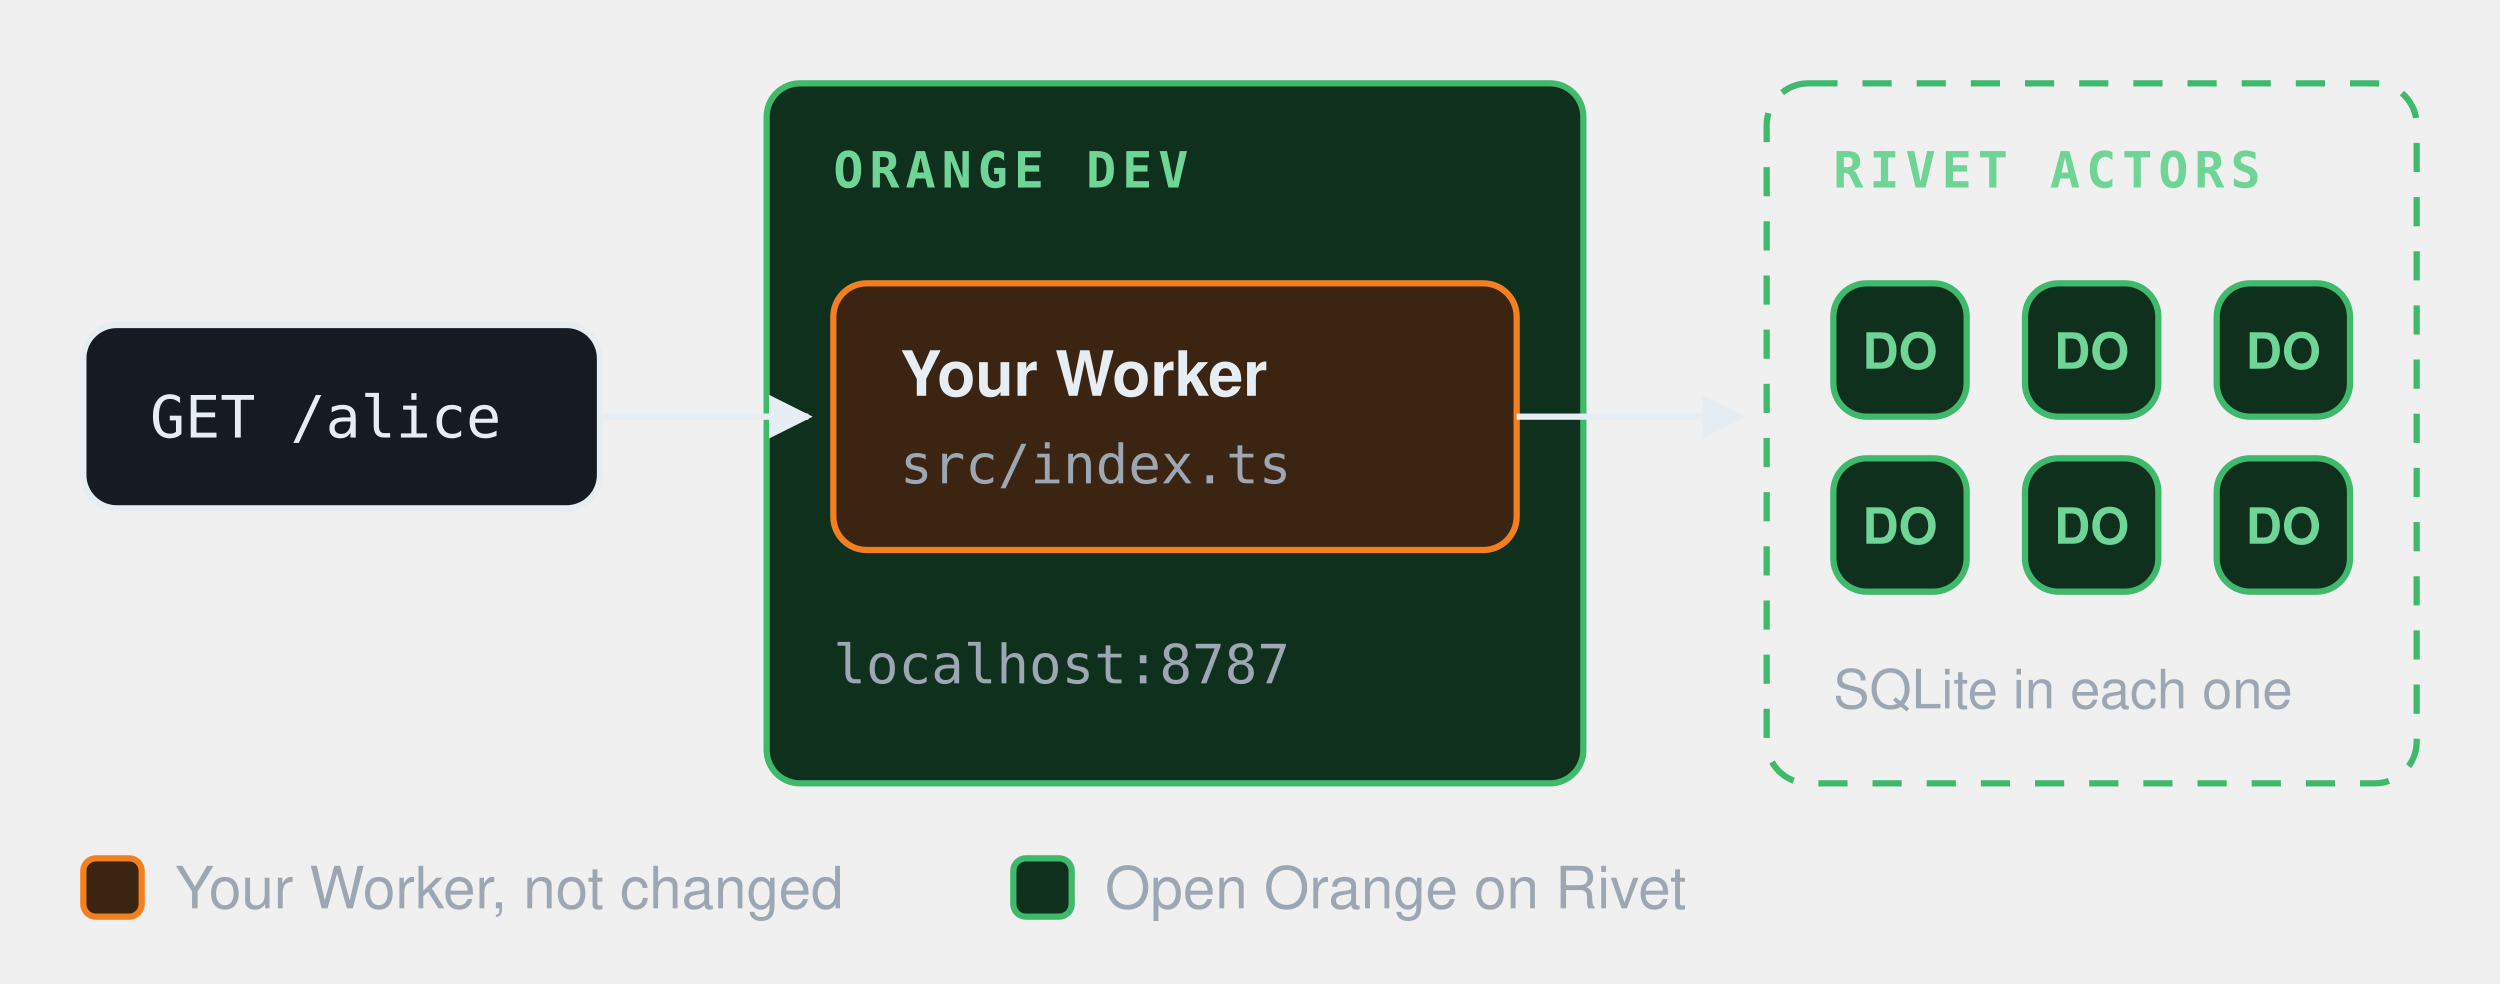
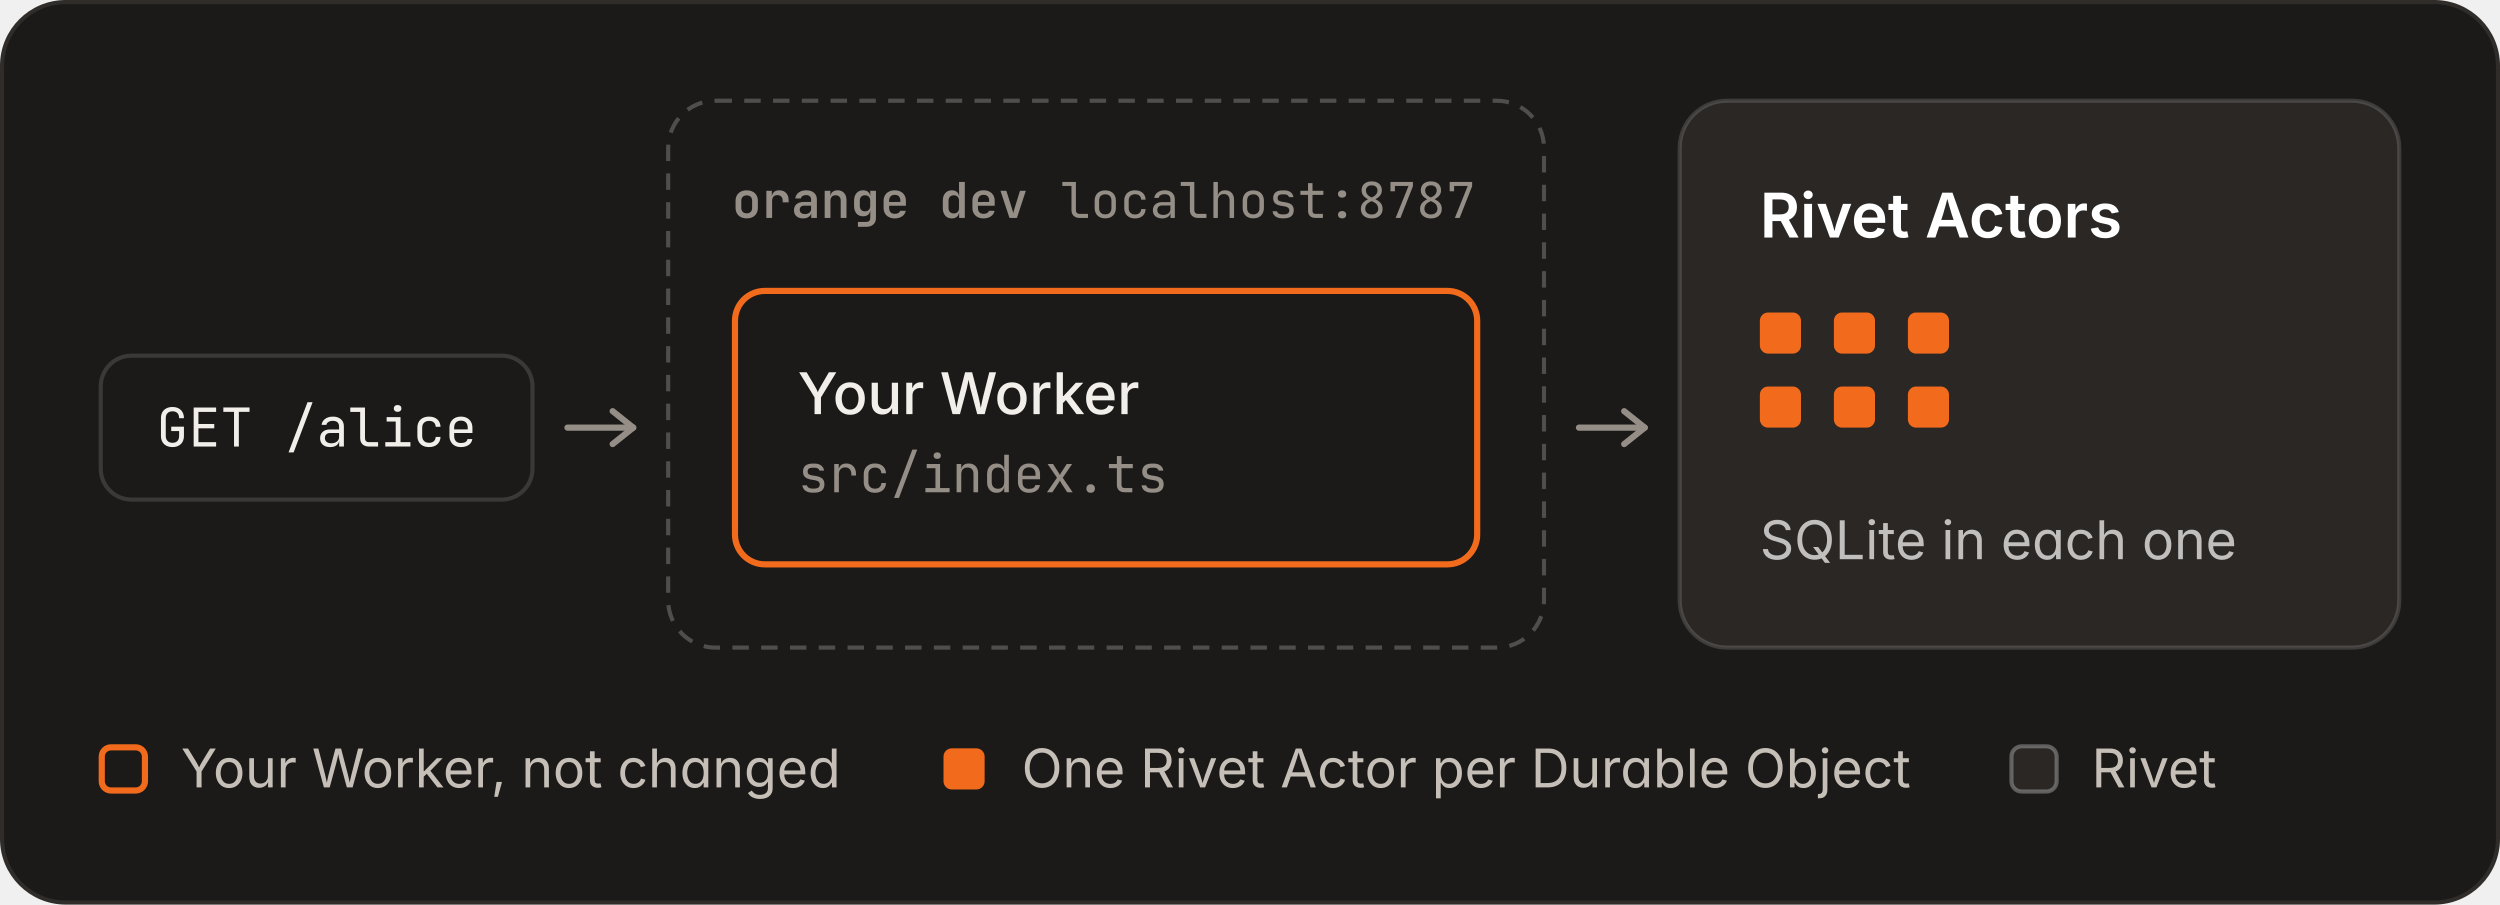
- <svg xmlns="http://www.w3.org/2000/svg" width="600" height="236" viewBox="0 0 600 236" role="img" aria-label="orange dev serves your Worker on localhost, and each Durable Object runs as a Rivet Actor with its own SQLite database">
-   <style>
- .s{font-family:system-ui,-apple-system,"Segoe UI",Helvetica,Arial,sans-serif;fill:#E6EDF3}
- .m{font-family:ui-monospace,SFMono-Regular,Menlo,Consolas,monospace;fill:#E6EDF3}
- .mu{fill:#9DA7B3}
- .o{fill:#FFA45C}
- .g{fill:#6FD597}
- .b{font-weight:600}
- .cap{font-family:ui-monospace,SFMono-Regular,Menlo,Consolas,monospace;font-size:12px;font-weight:600;letter-spacing:.12em}
- </style>
+ <svg xmlns="http://www.w3.org/2000/svg" width="608" height="220" viewBox="0 0 608 220" role="img" aria-label="orange dev serves your Worker on localhost, and each Durable Object runs as a Rivet Actor with its own SQLite database">
  <defs>
-     <marker id="a" viewBox="0 0 10 10" refX="9" refY="5" markerWidth="7" markerHeight="7" orient="auto-start-reverse">
-       <path d="M0 0L10 5L0 10z" fill="#E6EDF3" />
-     </marker>
-     <marker id="af" viewBox="0 0 10 10" refX="9" refY="5" markerWidth="7" markerHeight="7" orient="auto-start-reverse">
-       <path d="M0 0L10 5L0 10z" fill="#6E7681" />
-     </marker>
+     <path id="g0" d="M300 9Q231 9 180 -17Q130 -43 102 -92Q74 -140 74 -206L74 -344Q74 -410 102 -459Q130 -507 180 -533Q231 -559 300 -559Q370 -559 420 -533Q470 -507 498 -459Q526 -410 526 -345L526 -206Q526 -140 498 -92Q470 -43 420 -17Q370 9 300 9ZM300 -93Q352 -93 381 -122Q410 -151 410 -206L410 -344Q410 -400 381 -428Q352 -457 300 -457Q249 -457 220 -428Q190 -400 190 -344L190 -206Q190 -151 220 -122Q249 -93 300 -93Z" />
+     <path id="g1" d="M98 0L98 -550L209 -550L209 -445L238 -445L203 -380Q203 -469 242 -515Q282 -560 359 -560Q448 -560 499 -505Q550 -451 550 -354L550 -316L429 -316L429 -346Q429 -402 401 -432Q372 -462 322 -462Q271 -462 243 -432Q215 -401 215 -346L215 0L98 0Z" />
+     <path id="g2" d="M242 10Q157 10 107 -35Q58 -79 58 -156Q58 -236 111 -280Q165 -324 260 -324L405 -324L405 -373Q405 -415 378 -439Q351 -463 303 -463Q260 -463 232 -444Q203 -426 198 -394L84 -394Q93 -470 153 -515Q214 -560 306 -560Q406 -560 464 -510Q522 -460 522 -374L522 0L408 0L408 -98L389 -98L409 -122Q409 -61 363 -26Q317 10 242 10ZM279 -78Q334 -78 370 -106Q405 -135 405 -179L405 -249L262 -249Q222 -249 198 -226Q174 -204 174 -166Q174 -125 202 -102Q230 -78 279 -78Z" />
+     <path id="g3" d="M80 0L80 -550L195 -550L195 -445L225 -445L195 -418Q195 -485 234 -523Q274 -560 342 -560Q424 -560 473 -507Q522 -454 522 -363L522 0L405 0L405 -351Q405 -403 377 -431Q350 -459 302 -459Q253 -459 225 -430Q197 -400 197 -346L197 0L80 0Z" />
+     <path id="g4" d="M154 180L154 81L320 81Q362 81 383 61Q404 41 404 3L404 -46L406 -148L380 -148L405 -172Q405 -107 366 -70Q326 -33 259 -33Q174 -33 125 -89Q76 -146 76 -242L76 -351Q76 -447 125 -503Q174 -560 259 -560Q326 -560 366 -523Q405 -486 405 -421L380 -445L405 -445L403 -550L519 -550L519 5Q519 86 466 133Q414 180 322 180L154 180ZM298 -134Q347 -134 375 -164Q403 -194 403 -247L403 -346Q403 -399 375 -429Q347 -459 298 -459Q247 -459 220 -430Q192 -400 192 -346L192 -247Q192 -193 220 -163Q247 -134 298 -134Z" />
+     <path id="g5" d="M300 10Q232 10 181 -17Q130 -43 102 -92Q74 -140 74 -204L74 -346Q74 -410 102 -459Q130 -507 181 -533Q232 -560 300 -560Q369 -560 420 -533Q470 -507 498 -459Q526 -410 526 -346L526 -247L186 -247L186 -204Q186 -145 216 -114Q245 -83 301 -83Q346 -83 373 -99Q401 -115 408 -144L523 -144Q510 -74 449 -32Q388 10 300 10ZM414 -315L414 -346Q414 -405 385 -437Q357 -468 300 -468Q245 -468 216 -436Q186 -404 186 -346L186 -323L422 -324L414 -315Z" />
+     <path id="g6" d="M257 10Q174 10 124 -46Q74 -103 74 -199L74 -351Q74 -447 124 -503Q174 -560 257 -560Q325 -560 365 -522Q405 -484 405 -418L380 -445L406 -445L403 -574L403 -730L520 -730L520 0L405 0L405 -105L380 -105L405 -132Q405 -66 365 -28Q325 10 257 10ZM298 -91Q347 -91 375 -121Q403 -151 403 -204L403 -346Q403 -399 375 -429Q347 -459 298 -459Q247 -459 219 -430Q190 -400 190 -346L190 -204Q190 -150 219 -120Q247 -91 298 -91Z" />
+     <path id="g7" d="M225 0L43 -550L162 -550L271 -207Q281 -176 289 -145Q298 -113 302 -95Q307 -113 315 -145Q324 -176 332 -207L439 -550L557 -550L376 0L225 0Z" />
+     <path id="g8" d="M375 0Q327 0 291 -19Q255 -38 235 -73Q215 -108 215 -155L215 -648L30 -648L30 -730L305 -730L305 -155Q305 -121 324 -102Q343 -82 375 -82L550 -82L550 0L375 0Z" />
+     <path id="g9" d="M300 8Q234 8 186 -17Q138 -42 112 -90Q85 -137 85 -202L85 -348Q85 -414 112 -461Q138 -508 186 -533Q234 -558 300 -558Q366 -558 414 -533Q462 -508 488 -461Q515 -414 515 -349L515 -202Q515 -137 488 -90Q462 -42 414 -17Q366 8 300 8ZM300 -72Q359 -72 392 -105Q425 -138 425 -202L425 -348Q425 -412 392 -445Q359 -478 300 -478Q242 -478 208 -445Q175 -412 175 -348L175 -202Q175 -138 208 -105Q242 -72 300 -72Z" />
+     <path id="g10" d="M304 10Q238 10 188 -15Q139 -40 112 -88Q85 -135 85 -200L85 -350Q85 -416 112 -463Q139 -510 188 -535Q238 -560 304 -560Q399 -560 457 -509Q515 -458 518 -370L428 -370Q425 -423 392 -452Q360 -480 304 -480Q245 -480 210 -446Q175 -413 175 -351L175 -200Q175 -138 210 -104Q245 -70 304 -70Q360 -70 392 -99Q425 -128 428 -180L518 -180Q515 -92 457 -41Q399 10 304 10Z" />
+     <path id="g11" d="M252 10Q165 10 115 -34Q65 -79 65 -155Q65 -232 115 -276Q165 -320 250 -320L420 -320L420 -375Q420 -426 390 -454Q359 -481 303 -481Q254 -481 221 -460Q188 -440 183 -405L93 -405Q102 -476 160 -518Q218 -560 305 -560Q400 -560 455 -511Q510 -462 510 -378L510 0L422 0L422 -105L407 -105L422 -120Q422 -60 376 -25Q329 10 252 10ZM274 -61Q338 -61 379 -93Q420 -125 420 -175L420 -253L252 -253Q207 -253 181 -228Q155 -203 155 -160Q155 -114 186 -88Q218 -61 274 -61Z" />
+     <path id="g12" d="M92 0L92 -730L182 -730L182 -550L182 -445L201 -445L182 -424Q182 -489 221 -524Q260 -560 329 -560Q412 -560 461 -509Q510 -458 510 -370L510 0L420 0L420 -360Q420 -419 388 -452Q357 -484 303 -484Q247 -484 214 -449Q182 -414 182 -350L182 0L92 0Z" />
+     <path id="g13" d="M283 8Q227 8 186 -10Q144 -27 120 -59Q95 -91 90 -135L180 -135Q186 -106 212 -89Q239 -72 283 -72L325 -72Q378 -72 404 -94Q430 -115 430 -151Q430 -186 406 -206Q383 -227 337 -234L263 -246Q182 -260 142 -296Q103 -333 103 -403Q103 -477 150 -518Q197 -558 291 -558L329 -558Q408 -558 456 -521Q504 -484 514 -421L424 -421Q418 -447 394 -462Q370 -478 329 -478L291 -478Q240 -478 216 -459Q193 -440 193 -402Q193 -368 213 -352Q233 -336 276 -329L350 -317Q439 -303 480 -265Q520 -227 520 -155Q520 -79 472 -36Q423 8 325 8L283 8Z" />
+     <path id="g14" d="M360 0Q289 0 250 -38Q210 -76 210 -145L210 -468L55 -468L55 -550L210 -550L210 -705L300 -705L300 -550L520 -550L520 -468L300 -468L300 -145Q300 -82 360 -82L510 -82L510 0L360 0Z" />
+     <path id="g15" d="M300 -410Q263 -410 240 -430Q217 -451 217 -485Q217 -519 240 -540Q263 -560 300 -560Q338 -560 360 -540Q383 -519 383 -485Q383 -451 360 -430Q338 -410 300 -410ZM300 10Q263 10 240 -10Q217 -31 217 -65Q217 -99 240 -120Q263 -140 300 -140Q338 -140 360 -120Q383 -99 383 -65Q383 -31 360 -10Q338 10 300 10Z" />
+     <path id="g16" d="M300 10Q233 10 184 -14Q134 -37 107 -81Q80 -125 80 -184Q80 -249 116 -296Q151 -343 228 -380L325 -427Q369 -448 393 -482Q417 -516 417 -557Q417 -605 386 -633Q354 -661 300 -661Q246 -661 214 -632Q183 -604 183 -556Q183 -516 206 -482Q230 -448 271 -428L368 -382Q448 -345 484 -298Q520 -250 520 -184Q520 -95 460 -42Q401 10 300 10ZM300 -70Q361 -70 396 -102Q432 -133 432 -186Q432 -229 409 -264Q386 -299 343 -320L247 -367Q167 -406 131 -451Q95 -496 95 -559Q95 -615 120 -656Q145 -697 191 -719Q237 -741 300 -741Q363 -741 409 -719Q455 -697 480 -656Q505 -615 505 -559Q505 -496 469 -452Q433 -407 350 -366L254 -319Q213 -299 190 -264Q168 -230 168 -188Q168 -134 204 -102Q239 -70 300 -70Z" />
+     <path id="g17" d="M185 0L446 -648L170 -648L170 -540L80 -540L80 -730L535 -730L535 -642L282 0L185 0Z" />
+     <path id="g18" d="M293 0L293 -290L25 -728L155 -728L292 -495Q314 -458 332 -423Q349 -387 368 -335L332 -335Q350 -388 368 -424Q385 -459 407 -495L542 -728L671 -728L404 -290L404 0L293 0Z" />
+     <path id="g19" d="M302 11Q225 11 168 -24Q110 -59 79 -122Q47 -186 47 -270Q47 -355 79 -419Q110 -482 168 -518Q225 -553 302 -553Q379 -553 436 -518Q494 -482 525 -419Q557 -355 557 -270Q557 -186 525 -122Q494 -59 436 -24Q379 11 302 11ZM302 -79Q352 -79 384 -106Q417 -132 432 -175Q448 -218 448 -270Q448 -322 432 -366Q417 -409 384 -436Q352 -462 302 -462Q252 -462 220 -436Q188 -409 172 -366Q156 -323 156 -270Q156 -218 172 -175Q188 -132 220 -106Q252 -79 302 -79Z" />
+     <path id="g20" d="M258 7Q203 7 161 -17Q119 -40 95 -86Q72 -132 72 -199L72 -546L180 -546L180 -212Q180 -153 211 -120Q241 -87 295 -87Q331 -87 360 -103Q389 -118 405 -149Q422 -180 422 -222L422 -546L530 -546L530 0L427 0L426 -134L437 -134Q413 -60 367 -26Q321 7 258 7Z" />
+     <path id="g21" d="M72 0L72 -546L176 -546L176 -458L182 -458Q197 -503 235 -528Q272 -554 320 -554Q331 -554 344 -553Q357 -552 366 -551L366 -448Q360 -450 343 -452Q327 -454 309 -454Q272 -454 243 -438Q213 -423 196 -395Q180 -367 180 -331L180 0L72 0Z" />
+     <path id="g22" d="M222 0L25 -728L142 -728L247 -311Q257 -272 265 -230Q274 -189 282 -146Q290 -104 297 -62L280 -62Q288 -104 296 -146Q304 -189 313 -230Q322 -272 332 -311L440 -728L562 -728L670 -311Q680 -272 689 -230Q697 -189 706 -146Q714 -104 722 -62L705 -62Q712 -104 720 -146Q728 -189 737 -230Q746 -272 755 -311L860 -728L978 -728L780 0L651 0L536 -431Q522 -482 511 -541Q500 -601 488 -672L514 -672Q501 -604 491 -546Q481 -488 466 -431L351 0L222 0Z" />
+     <path id="g23" d="M172 -184L172 -315L190 -315L405 -546L534 -546L287 -282L269 -282L172 -184ZM72 0L72 -728L180 -728L180 0L72 0ZM416 0L222 -258L296 -334L549 0L416 0Z" />
+     <path id="g24" d="M308 11Q227 11 168 -23Q110 -58 79 -121Q47 -184 47 -269Q47 -353 78 -417Q109 -481 166 -517Q222 -553 298 -553Q345 -553 389 -537Q432 -522 467 -489Q502 -457 522 -404Q542 -352 542 -278L542 -240L107 -240L107 -321L487 -321L437 -294Q437 -344 421 -382Q405 -421 375 -442Q344 -464 299 -464Q253 -464 221 -442Q189 -420 172 -384Q155 -348 155 -306L155 -251Q155 -195 174 -156Q193 -117 228 -97Q263 -77 309 -77Q339 -77 363 -86Q388 -95 406 -112Q423 -129 433 -155L533 -131Q521 -89 490 -57Q458 -24 412 -7Q366 11 308 11Z" />
+     <path id="g25" d="M111 0L111 -550L199 -550L199 -445L220 -445L191 -380Q191 -469 230 -514Q268 -560 344 -560Q431 -560 482 -506Q534 -451 534 -358L534 -325L444 -325L444 -350Q444 -415 412 -450Q381 -484 323 -484Q266 -484 234 -449Q201 -414 201 -350L201 0L111 0Z" />
+     <path id="g26" d="M75 110L430 -830L525 -830L170 110L75 110Z" />
+     <path id="g27" d="M85 0L85 -82L280 -82L280 -468L110 -468L110 -550L370 -550L370 -82L555 -82L555 0L85 0ZM315 -649Q282 -649 263 -666Q244 -683 244 -712Q244 -742 263 -760Q282 -777 315 -777Q348 -777 367 -760Q386 -742 386 -712Q386 -683 367 -666Q348 -649 315 -649Z" />
+     <path id="g28" d="M92 0L92 -550L182 -550L182 -445L201 -445L182 -424Q182 -489 221 -524Q260 -560 329 -560Q412 -560 461 -509Q510 -458 510 -370L510 0L420 0L420 -360Q420 -419 388 -450Q357 -482 303 -482Q247 -482 214 -448Q182 -414 182 -350L182 0L92 0Z" />
+     <path id="g29" d="M268 10Q186 10 136 -45Q85 -100 85 -194L85 -355Q85 -450 135 -505Q185 -560 268 -560Q336 -560 377 -523Q418 -486 418 -424L400 -445L420 -445L418 -570L418 -730L508 -730L508 0L418 0L418 -105L400 -105L418 -126Q418 -63 377 -26Q336 10 268 10ZM298 -68Q354 -68 386 -103Q418 -138 418 -200L418 -350Q418 -412 386 -447Q354 -482 298 -482Q241 -482 208 -448Q175 -414 175 -350L175 -200Q175 -136 208 -102Q241 -68 298 -68Z" />
+     <path id="g30" d="M300 10Q235 10 186 -16Q138 -42 112 -90Q85 -137 85 -200L85 -350Q85 -414 112 -461Q138 -508 186 -534Q235 -560 300 -560Q365 -560 414 -534Q462 -508 488 -461Q515 -414 515 -350L515 -253L173 -253L173 -200Q173 -135 206 -100Q239 -66 300 -66Q352 -66 384 -84Q416 -103 423 -140L513 -140Q504 -71 446 -30Q387 10 300 10ZM427 -313L427 -350Q427 -415 394 -450Q362 -485 300 -485Q239 -485 206 -450Q173 -415 173 -350L173 -321L434 -321L427 -313Z" />
+     <path id="g31" d="M50 0L245 -283L62 -550L168 -550L277 -380Q284 -369 290 -356Q297 -343 301 -335Q304 -343 310 -356Q317 -369 324 -380L434 -550L539 -550L356 -282L550 0L444 0L326 -180Q319 -191 312 -206Q306 -220 301 -229Q297 -220 290 -206Q282 -191 274 -180L155 0L50 0Z" />
+     <path id="g32" d="M300 10Q262 10 240 -12Q217 -34 217 -71Q217 -110 240 -133Q262 -156 300 -156Q338 -156 360 -133Q383 -110 383 -71Q383 -34 360 -12Q338 10 300 10Z" />
+     <path id="g33" d="M304 10Q238 10 190 -15Q141 -40 114 -88Q88 -135 88 -200L88 -530Q88 -596 114 -643Q141 -690 190 -715Q238 -740 304 -740Q370 -740 418 -714Q466 -689 492 -642Q518 -595 518 -530L428 -530Q428 -592 396 -626Q363 -659 304 -659Q245 -659 212 -626Q178 -593 178 -531L178 -200Q178 -138 212 -104Q245 -70 304 -70Q363 -70 396 -104Q428 -138 428 -200L428 -290L280 -290L280 -372L518 -372L518 -200Q518 -136 492 -88Q466 -41 418 -16Q370 10 304 10Z" />
+     <path id="g34" d="M100 0L100 -730L520 -730L520 -648L189 -648L189 -422L485 -422L485 -341L189 -341L189 -82L520 -82L520 0L100 0Z" />
+     <path id="g35" d="M255 0L255 -649L55 -649L55 -731L545 -731L545 -649L345 -649L345 0L255 0Z" />
+     <path id="g36" d="M73 0L73 -728L345 -728Q429 -728 486 -698Q543 -669 572 -617Q601 -564 601 -495Q601 -425 572 -374Q542 -323 485 -295Q427 -267 343 -267L149 -267L149 -375L326 -375Q376 -375 407 -389Q438 -403 453 -430Q468 -456 468 -495Q468 -534 453 -561Q438 -589 407 -604Q375 -618 325 -618L204 -618L204 0L73 0ZM482 0L306 -330L448 -330L628 0L482 0Z" />
+     <path id="g37" d="M67 0L67 -546L194 -546L194 0L67 0ZM131 -623Q101 -623 79 -644Q57 -664 57 -693Q57 -722 79 -742Q101 -762 131 -762Q162 -762 183 -742Q205 -722 205 -693Q205 -664 183 -644Q162 -623 131 -623Z" />
+     <path id="g38" d="M222 0L19 -546L155 -546L255 -249Q272 -197 285 -144Q297 -91 311 -37L279 -37Q292 -91 305 -144Q317 -197 334 -249L433 -546L568 -546L364 0L222 0Z" />
+     <path id="g39" d="M308 11Q226 11 167 -24Q107 -58 75 -121Q43 -184 43 -270Q43 -354 75 -417Q107 -481 164 -517Q222 -553 300 -553Q350 -553 395 -537Q440 -520 475 -487Q510 -453 530 -401Q550 -349 550 -277L550 -238L103 -238L103 -324L487 -324L427 -298Q427 -344 413 -379Q399 -414 371 -434Q343 -453 301 -453Q259 -453 230 -433Q200 -414 185 -381Q170 -348 170 -307L170 -248Q170 -196 187 -160Q205 -125 236 -107Q268 -89 310 -89Q338 -89 361 -97Q383 -104 400 -120Q416 -136 425 -159L542 -135Q529 -91 497 -58Q465 -26 417 -7Q369 11 308 11Z" />
+     <path id="g40" d="M320 -546L320 -446L10 -446L10 -546L320 -546ZM87 -676L214 -676L214 -154Q214 -124 227 -110Q240 -96 269 -96Q277 -96 292 -98Q306 -101 315 -102L335 -5Q314 2 292 5Q270 7 250 7Q171 7 129 -32Q87 -71 87 -143L87 -676Z" />
+     <path id="g41" d="M24 0L278 -728L444 -728L703 0L560 0L431 -378Q412 -437 392 -510Q371 -584 346 -679L374 -679Q349 -584 329 -509Q309 -435 292 -378L167 0L24 0ZM172 -180L172 -285L555 -285L555 -180L172 -180Z" />
+     <path id="g42" d="M304 11Q225 11 166 -24Q107 -59 75 -123Q43 -186 43 -270Q43 -355 75 -419Q107 -482 166 -517Q225 -553 304 -553Q350 -553 389 -541Q428 -529 459 -507Q489 -485 510 -453Q531 -421 540 -381L421 -356Q416 -378 406 -395Q395 -412 381 -424Q366 -437 347 -443Q328 -450 305 -450Q261 -450 231 -426Q202 -403 187 -362Q173 -322 173 -271Q173 -220 187 -180Q202 -139 231 -116Q261 -92 305 -92Q328 -92 348 -99Q367 -106 382 -118Q397 -131 407 -149Q418 -167 422 -189L541 -164Q532 -123 511 -91Q491 -59 460 -36Q429 -13 390 -1Q350 11 304 11Z" />
+     <path id="g43" d="M304 11Q225 11 166 -24Q107 -59 75 -123Q43 -186 43 -270Q43 -355 75 -419Q107 -482 166 -517Q225 -553 304 -553Q384 -553 443 -517Q501 -482 533 -419Q565 -355 565 -270Q565 -186 533 -123Q501 -59 443 -24Q384 11 304 11ZM304 -92Q349 -92 378 -116Q408 -140 422 -180Q436 -221 436 -271Q436 -321 422 -361Q408 -402 378 -426Q349 -450 304 -450Q260 -450 231 -426Q202 -402 187 -361Q173 -321 173 -271Q173 -221 187 -180Q202 -140 231 -116Q260 -92 304 -92Z" />
+     <path id="g44" d="M67 0L67 -546L190 -546L190 -455L196 -455Q211 -502 248 -528Q284 -553 331 -553Q342 -553 355 -552Q368 -551 377 -550L377 -433Q370 -435 352 -438Q334 -440 318 -440Q282 -440 254 -424Q226 -409 210 -383Q194 -356 194 -321L194 0L67 0Z" />
+     <path id="g45" d="M274 11Q211 11 163 -7Q114 -25 83 -60Q52 -94 43 -144L162 -166Q173 -126 201 -106Q230 -86 276 -86Q323 -86 351 -105Q378 -124 378 -151Q378 -175 360 -190Q342 -206 305 -214L212 -234Q134 -251 96 -289Q58 -327 58 -387Q58 -437 86 -475Q114 -512 163 -532Q213 -553 278 -553Q340 -553 385 -535Q429 -518 457 -486Q485 -455 496 -412L382 -390Q373 -418 348 -438Q324 -458 280 -458Q239 -458 212 -440Q185 -423 185 -395Q185 -371 203 -355Q221 -340 263 -330L356 -311Q433 -294 471 -258Q508 -221 508 -163Q508 -112 479 -72Q449 -33 396 -11Q343 11 274 11Z" />
+     <path id="g46" d="M321 13Q242 13 184 -13Q126 -38 94 -84Q61 -129 57 -190L152 -190Q156 -149 180 -123Q204 -96 241 -83Q278 -70 321 -70Q370 -70 409 -86Q449 -103 472 -132Q495 -161 495 -200Q495 -235 475 -257Q455 -279 422 -293Q390 -307 351 -318L263 -343Q175 -368 126 -414Q77 -460 77 -533Q77 -594 110 -640Q144 -687 200 -712Q257 -737 327 -737Q399 -737 454 -712Q509 -687 541 -643Q573 -599 575 -544L484 -544Q478 -597 434 -626Q389 -655 324 -655Q277 -655 242 -640Q207 -625 187 -598Q167 -571 167 -537Q167 -499 191 -476Q215 -453 247 -440Q280 -427 306 -419L379 -399Q408 -392 444 -378Q479 -364 511 -342Q543 -319 564 -284Q585 -249 585 -198Q585 -139 554 -91Q523 -43 464 -15Q405 13 321 13Z" />
+     <path id="g47" d="M353 -228L449 -228L530 -121L551 -93L672 68L575 68L496 -38L476 -65L353 -228ZM383 10Q290 10 217 -35Q144 -81 102 -164Q60 -248 60 -363Q60 -479 102 -563Q144 -646 217 -692Q290 -737 383 -737Q476 -737 549 -692Q622 -646 663 -563Q705 -479 705 -363Q705 -248 663 -164Q622 -81 549 -35Q476 10 383 10ZM383 -76Q448 -76 500 -109Q553 -142 584 -206Q615 -271 615 -363Q615 -457 584 -521Q553 -585 500 -618Q448 -651 383 -651Q317 -651 265 -618Q212 -585 181 -521Q150 -457 150 -363Q150 -271 181 -207Q212 -143 265 -109Q317 -76 383 -76Z" />
+     <path id="g48" d="M88 0L88 -728L181 -728L181 -82L518 -82L518 0L88 0Z" />
+     <path id="g49" d="M77 0L77 -546L165 -546L165 0L77 0ZM122 -635Q97 -635 79 -652Q61 -669 61 -693Q61 -718 79 -735Q97 -751 122 -751Q147 -751 165 -735Q183 -718 183 -693Q183 -669 165 -652Q147 -635 122 -635Z" />
+     <path id="g50" d="M292 -546L292 -471L10 -471L10 -546L292 -546ZM92 -676L180 -676L180 -142Q180 -105 195 -88Q209 -71 244 -71Q252 -71 265 -73Q278 -75 289 -77L307 -3Q293 2 276 4Q259 7 242 7Q171 7 131 -31Q92 -68 92 -135L92 -676Z" />
+     <path id="g51" d="M307 12Q228 12 170 -23Q113 -59 82 -122Q51 -185 51 -269Q51 -353 81 -417Q111 -480 167 -517Q222 -553 296 -553Q340 -553 382 -538Q424 -524 459 -492Q493 -460 514 -408Q534 -355 534 -280L534 -243L110 -243L110 -317L487 -317L446 -290Q446 -344 429 -385Q412 -427 379 -451Q346 -475 296 -475Q247 -475 212 -450Q177 -426 158 -387Q140 -349 140 -304L140 -255Q140 -194 161 -152Q182 -110 219 -88Q257 -66 307 -66Q339 -66 366 -76Q392 -85 411 -104Q430 -123 440 -150L525 -127Q513 -86 482 -55Q452 -23 407 -6Q363 12 307 12Z" />
+     <path id="g52" d="M165 -327L165 0L77 0L77 -546L162 -546L162 -414L150 -414Q175 -489 221 -521Q267 -553 329 -553Q384 -553 426 -530Q467 -507 490 -462Q514 -416 514 -347L514 0L426 0L426 -339Q426 -402 393 -438Q360 -474 303 -474Q264 -474 232 -457Q201 -439 183 -407Q165 -374 165 -327Z" />
+     <path id="g53" d="M281 12Q214 12 162 -23Q110 -58 80 -121Q51 -185 51 -271Q51 -358 81 -421Q110 -484 163 -519Q215 -553 283 -553Q336 -553 367 -535Q398 -518 415 -496Q432 -473 440 -458L448 -458L448 -546L535 -546L535 0L448 0L448 -84L440 -84Q432 -69 414 -46Q397 -23 365 -6Q333 12 281 12ZM296 -67Q346 -67 380 -93Q414 -119 432 -166Q449 -212 449 -272Q449 -333 432 -378Q415 -423 380 -449Q346 -474 296 -474Q244 -474 209 -448Q175 -421 157 -375Q140 -330 140 -272Q140 -215 158 -169Q175 -122 210 -94Q245 -67 296 -67Z" />
+     <path id="g54" d="M299 12Q225 12 169 -23Q113 -59 82 -122Q51 -186 51 -270Q51 -355 82 -419Q113 -482 169 -518Q225 -553 299 -553Q339 -553 374 -542Q409 -532 438 -513Q467 -494 488 -466Q509 -438 521 -402L436 -378Q430 -399 418 -417Q406 -434 388 -447Q371 -460 349 -467Q326 -474 299 -474Q245 -474 209 -446Q174 -417 157 -371Q140 -324 140 -270Q140 -216 157 -170Q174 -124 209 -95Q245 -67 299 -67Q327 -67 350 -74Q373 -82 390 -95Q408 -108 420 -127Q433 -146 438 -167L522 -144Q512 -107 490 -78Q469 -50 440 -30Q411 -9 375 1Q339 12 299 12Z" />
+     <path id="g55" d="M165 -327L165 0L77 0L77 -728L165 -728L165 -414L150 -414Q175 -489 221 -521Q267 -553 329 -553Q384 -553 426 -530Q468 -507 491 -462Q514 -416 514 -347L514 0L426 0L426 -339Q426 -402 393 -438Q360 -474 303 -474Q264 -474 232 -457Q201 -439 183 -407Q165 -374 165 -327Z" />
+     <path id="g56" d="M299 12Q225 12 169 -23Q113 -59 82 -122Q51 -186 51 -270Q51 -355 82 -419Q113 -482 169 -518Q225 -553 299 -553Q374 -553 430 -518Q486 -482 518 -419Q549 -355 549 -270Q549 -186 518 -122Q486 -59 430 -23Q374 12 299 12ZM299 -67Q354 -67 390 -95Q426 -124 443 -170Q460 -216 460 -270Q460 -324 443 -370Q426 -417 390 -446Q354 -474 299 -474Q245 -474 209 -446Q174 -417 157 -371Q140 -324 140 -270Q140 -216 157 -170Q174 -124 209 -95Q245 -67 299 -67Z" />
+     <path id="g57" d="M293 0L293 -298L25 -728L133 -728L277 -493Q301 -453 320 -417Q339 -381 359 -327L322 -327Q342 -382 361 -419Q380 -455 403 -493L546 -728L653 -728L386 -298L386 0L293 0Z" />
+     <path id="g58" d="M262 7Q207 7 165 -16Q124 -39 100 -84Q77 -130 77 -199L77 -546L165 -546L165 -207Q165 -144 198 -108Q231 -72 289 -72Q328 -72 359 -89Q390 -106 408 -139Q426 -172 426 -219L426 -546L514 -546L514 0L429 0L429 -132L441 -132Q416 -56 369 -24Q322 7 262 7Z" />
+     <path id="g59" d="M77 0L77 -546L162 -546L162 -462L168 -462Q183 -503 222 -529Q261 -554 310 -554Q319 -554 333 -553Q346 -553 354 -552L354 -464Q350 -465 334 -467Q319 -469 301 -469Q262 -469 231 -452Q200 -436 183 -407Q165 -379 165 -342L165 0L77 0Z" />
+     <path id="g60" d="M224 0L25 -728L120 -728L235 -281Q245 -246 253 -209Q261 -172 269 -134Q277 -96 284 -56L272 -56Q280 -96 288 -134Q295 -172 304 -209Q313 -246 322 -281L440 -728L545 -728L662 -281Q672 -246 680 -209Q689 -172 697 -134Q706 -96 713 -56L700 -56Q708 -96 715 -134Q723 -172 732 -209Q741 -246 750 -281L864 -728L960 -728L761 0L653 0L528 -461Q516 -506 504 -559Q493 -612 482 -681L502 -681Q491 -616 481 -564Q471 -513 457 -461L332 0L224 0Z" />
+     <path id="g61" d="M160 -196L160 -305L176 -305L409 -546L518 -546L266 -287L256 -287L160 -196ZM77 0L77 -728L165 -728L165 0L77 0ZM422 0L213 -267L276 -329L535 0L422 0Z" />
+     <path id="g62" d="M62 175L105 -102L206 -102L130 175L62 175Z" />
+     <path id="g63" d="M298 216Q238 216 194 200Q149 185 120 160Q91 134 74 104L145 59Q157 74 174 93Q191 112 221 126Q250 139 298 139Q364 139 406 108Q448 77 448 9L448 -100L440 -100Q431 -84 414 -63Q397 -42 365 -25Q334 -9 281 -9Q216 -9 164 -40Q111 -71 81 -130Q51 -190 51 -275Q51 -360 81 -422Q110 -484 163 -519Q215 -553 283 -553Q336 -553 367 -535Q399 -518 416 -496Q433 -473 442 -458L451 -458L451 -546L536 -546L536 14Q536 84 504 129Q473 174 419 195Q365 216 298 216ZM296 -87Q346 -87 380 -110Q414 -132 432 -175Q449 -218 449 -277Q449 -335 432 -380Q415 -424 380 -449Q346 -474 296 -474Q244 -474 209 -448Q175 -421 157 -376Q140 -332 140 -277Q140 -221 158 -178Q175 -135 210 -111Q245 -87 296 -87Z" />
+     <path id="g64" d="M282 12Q214 12 162 -23Q109 -58 80 -121Q51 -185 51 -271Q51 -358 80 -421Q110 -484 162 -519Q214 -553 282 -553Q335 -553 367 -535Q398 -518 415 -495Q432 -473 440 -458L447 -458L447 -728L535 -728L535 0L450 0L450 -84L440 -84Q432 -69 414 -47Q397 -24 365 -6Q334 12 282 12ZM295 -67Q345 -67 379 -93Q413 -119 431 -166Q448 -212 448 -272Q448 -333 431 -378Q414 -423 379 -449Q345 -474 295 -474Q243 -474 209 -447Q174 -420 157 -375Q140 -329 140 -272Q140 -215 157 -169Q175 -122 209 -94Q244 -67 295 -67Z" />
+     <path id="g65" d="M383 10Q290 10 217 -35Q144 -81 102 -164Q60 -248 60 -363Q60 -479 102 -563Q144 -646 217 -692Q290 -737 383 -737Q476 -737 549 -692Q622 -646 663 -563Q705 -479 705 -363Q705 -248 663 -164Q622 -81 549 -35Q476 10 383 10ZM383 -76Q448 -76 500 -109Q553 -142 584 -206Q615 -271 615 -363Q615 -457 584 -521Q553 -585 500 -618Q448 -651 383 -651Q317 -651 265 -618Q212 -585 181 -521Q150 -457 150 -363Q150 -271 181 -207Q212 -143 265 -109Q317 -76 383 -76Z" />
+     <path id="g66" d="M88 0L88 -728L337 -728Q422 -728 477 -698Q532 -669 558 -619Q585 -568 585 -503Q585 -438 558 -388Q532 -338 477 -310Q422 -282 337 -282L140 -282L140 -365L333 -365Q391 -365 426 -382Q460 -398 477 -429Q493 -460 493 -503Q493 -546 477 -578Q460 -610 425 -628Q390 -646 332 -646L181 -646L181 0L88 0ZM506 0L330 -328L435 -328L613 0L506 0Z" />
+     <path id="g67" d="M235 0L26 -546L123 -546L239 -222Q257 -172 270 -122Q283 -72 297 -25L265 -25Q279 -72 292 -122Q305 -172 323 -222L439 -546L536 -546L327 0L235 0Z" />
+     <path id="g68" d="M25 0L290 -728L397 -728L665 0L567 0L413 -432Q398 -472 380 -531Q361 -591 334 -684L352 -684Q325 -590 306 -530Q287 -469 274 -432L124 0L25 0ZM158 -203L158 -284L532 -284L532 -203L158 -203Z" />
+     <path id="g69" d="M77 204L77 -546L162 -546L162 -458L172 -458Q181 -473 198 -495Q214 -518 246 -535Q277 -553 330 -553Q398 -553 450 -519Q502 -484 532 -421Q562 -358 562 -271Q562 -185 532 -121Q503 -58 451 -23Q399 12 331 12Q279 12 247 -6Q215 -24 198 -47Q181 -69 172 -84L165 -84L165 204L77 204ZM317 -67Q369 -67 403 -94Q438 -122 455 -169Q472 -215 472 -272Q472 -329 455 -375Q438 -420 404 -447Q369 -474 317 -474Q267 -474 233 -449Q199 -423 181 -378Q164 -333 164 -272Q164 -212 182 -166Q199 -119 234 -93Q268 -67 317 -67Z" />
+     <path id="g70" d="M315 0L139 0L139 -82L309 -82Q398 -82 456 -116Q515 -150 543 -213Q572 -277 572 -365Q572 -453 544 -515Q515 -578 459 -612Q402 -646 318 -646L135 -646L135 -728L324 -728Q431 -728 506 -684Q582 -641 622 -559Q662 -478 662 -365Q662 -251 622 -170Q581 -88 503 -44Q426 0 315 0ZM181 -728L181 0L88 0L88 -728L181 -728Z" />
+     <path id="g71" d="M331 12Q279 12 247 -6Q215 -24 198 -47Q181 -69 172 -84L162 -84L162 0L77 0L77 -728L165 -728L165 -458L172 -458Q181 -473 198 -495Q214 -518 246 -535Q277 -553 330 -553Q398 -553 450 -519Q502 -484 532 -421Q562 -358 562 -271Q562 -185 532 -121Q503 -58 451 -23Q399 12 331 12ZM317 -67Q369 -67 403 -94Q438 -122 455 -169Q472 -215 472 -272Q472 -329 455 -375Q438 -420 404 -447Q369 -474 317 -474Q267 -474 233 -449Q199 -423 181 -378Q164 -333 164 -272Q164 -212 182 -166Q199 -119 234 -93Q268 -67 317 -67Z" />
+     <path id="g72" d="M165 -728L165 0L77 0L77 -728L165 -728Z" />
+     <path id="g73" d="M77 -546L165 -546L165 39Q166 91 147 128Q129 165 94 185Q58 204 5 204L-13 204L-13 123L3 123Q42 123 59 101Q77 80 77 39L77 -546ZM121 -635Q96 -635 78 -652Q60 -669 60 -693Q60 -718 78 -735Q96 -751 121 -751Q146 -751 165 -735Q183 -718 183 -693Q183 -669 165 -652Q146 -635 121 -635Z" />
  </defs>
-   <rect x="20" y="78" width="124" height="44" rx="8" fill="#161B22" stroke="#E6EDF3" stroke-width="1.5" />
-   <text class="m" x="36" y="105" font-size="14" text-anchor="start">GET /alice</text>
-   <rect x="184" y="20" width="196" height="168" rx="8" fill="#10301E" stroke="#3FB96B" stroke-width="1.5" />
-   <text class="cap g" x="200" y="45">ORANGE DEV</text>
-   <rect x="200" y="68" width="164" height="64" rx="8" fill="#3B2412" stroke="#F38020" stroke-width="1.5" />
-   <text class="s b" x="216" y="95" font-size="15" text-anchor="start">Your Worker</text>
-   <text class="m mu" x="216" y="116" font-size="13" text-anchor="start">src/index.ts</text>
-   <text class="m mu" x="200" y="164" font-size="13" text-anchor="start">localhost:8787</text>
-   <path d="M144 100 H194" fill="none" stroke="#E6EDF3" stroke-width="1.5" marker-end="url(#a)" />
-   <rect x="424" y="20" width="156" height="168" rx="10" fill="none" stroke="#3FB96B" stroke-width="1.5" stroke-dasharray="7 6" />
-   <text class="cap g" x="440" y="45">RIVET ACTORS</text>
-   <rect x="440" y="68" width="32" height="32" rx="8" fill="#10301E" stroke="#3FB96B" stroke-width="1.5" />
-   <text class="s b g" x="456" y="88.5" font-size="12" text-anchor="middle">DO</text>
-   <rect x="486" y="68" width="32" height="32" rx="8" fill="#10301E" stroke="#3FB96B" stroke-width="1.5" />
-   <text class="s b g" x="502" y="88.5" font-size="12" text-anchor="middle">DO</text>
-   <rect x="532" y="68" width="32" height="32" rx="8" fill="#10301E" stroke="#3FB96B" stroke-width="1.5" />
-   <text class="s b g" x="548" y="88.5" font-size="12" text-anchor="middle">DO</text>
-   <rect x="440" y="110" width="32" height="32" rx="8" fill="#10301E" stroke="#3FB96B" stroke-width="1.5" />
-   <text class="s b g" x="456" y="130.5" font-size="12" text-anchor="middle">DO</text>
-   <rect x="486" y="110" width="32" height="32" rx="8" fill="#10301E" stroke="#3FB96B" stroke-width="1.5" />
-   <text class="s b g" x="502" y="130.5" font-size="12" text-anchor="middle">DO</text>
-   <rect x="532" y="110" width="32" height="32" rx="8" fill="#10301E" stroke="#3FB96B" stroke-width="1.5" />
-   <text class="s b g" x="548" y="130.5" font-size="12" text-anchor="middle">DO</text>
-   <text class="s mu" x="440" y="170" font-size="13" text-anchor="start">SQLite in each one</text>
-   <path d="M364 100 H418" fill="none" stroke="#E6EDF3" stroke-width="1.5" marker-end="url(#a)" />
-   <rect x="20" y="206" width="14" height="14" rx="3" fill="#3B2412" stroke="#F38020" stroke-width="1.5" />
-   <text class="s mu" x="42" y="218" font-size="14" text-anchor="start">Your Worker, not changed</text>
-   <rect x="243.2" y="206" width="14" height="14" rx="3" fill="#10301E" stroke="#3FB96B" stroke-width="1.5" />
-   <text class="s mu" x="265.2" y="218" font-size="14" text-anchor="start">Open Orange on Rivet</text>
+   <rect x="0.5" y="0.5" width="607" height="219" rx="15.5" fill="#1b1a18" stroke="#2f2c29" stroke-width="1" />
+   <rect x="162.5" y="24.5" width="213" height="133" rx="11.5" fill="none" stroke="#f2efeb" stroke-opacity="0.25" stroke-width="1" stroke-dasharray="4 3" />
+   <g fill="#958e87" transform="translate(178 53) scale(0.012)">
+     <use href="#g0" />
+     <use href="#g1" x="600" />
+     <use href="#g2" x="1200" />
+     <use href="#g3" x="1800" />
+     <use href="#g4" x="2400" />
+     <use href="#g5" x="3000" />
+     <use href="#g6" x="4200" />
+     <use href="#g5" x="4800" />
+     <use href="#g7" x="5400" />
+   </g>
+   <g fill="#958e87" transform="translate(258 53) scale(0.012)">
+     <use href="#g8" />
+     <use href="#g9" x="600" />
+     <use href="#g10" x="1200" />
+     <use href="#g11" x="1800" />
+     <use href="#g8" x="2400" />
+     <use href="#g12" x="3000" />
+     <use href="#g9" x="3600" />
+     <use href="#g13" x="4200" />
+     <use href="#g14" x="4800" />
+     <use href="#g15" x="5400" />
+     <use href="#g16" x="6000" />
+     <use href="#g17" x="6600" />
+     <use href="#g16" x="7200" />
+     <use href="#g17" x="7800" />
+   </g>
+   <rect x="178.75" y="70.75" width="180.5" height="66.5" rx="7.25" fill="#1b1a18" stroke="#f26b1d" stroke-width="1.5" />
+   <g fill="#f2efeb" transform="translate(194 100.72) scale(0.014)">
+     <use href="#g18" />
+     <use href="#g19" x="609" />
+     <use href="#g20" x="1213" />
+     <use href="#g21" x="1814" />
+     <use href="#g22" x="2468" />
+     <use href="#g19" x="3420" />
+     <use href="#g21" x="4024" />
+     <use href="#g23" x="4427" />
+     <use href="#g24" x="4963" />
+     <use href="#g21" x="5551" />
+   </g>
+   <g fill="#958e87" transform="translate(194 119.72) scale(0.0125)">
+     <use href="#g13" />
+     <use href="#g25" x="600" />
+     <use href="#g10" x="1200" />
+     <use href="#g26" x="1800" />
+     <use href="#g27" x="2400" />
+     <use href="#g28" x="3000" />
+     <use href="#g29" x="3600" />
+     <use href="#g30" x="4200" />
+     <use href="#g31" x="4800" />
+     <use href="#g32" x="5400" />
+     <use href="#g14" x="6000" />
+     <use href="#g13" x="6600" />
+   </g>
+   <rect x="24.5" y="86.5" width="105" height="35" rx="7.5" fill="#1b1a18" stroke="#f2efeb" stroke-opacity="0.15" stroke-width="1" />
+   <g fill="#f2efeb" transform="translate(38 108.6) scale(0.013)">
+     <use href="#g33" />
+     <use href="#g34" x="600" />
+     <use href="#g35" x="1200" />
+     <use href="#g26" x="2400" />
+     <use href="#g11" x="3000" />
+     <use href="#g8" x="3600" />
+     <use href="#g27" x="4200" />
+     <use href="#g10" x="4800" />
+     <use href="#g30" x="5400" />
+   </g>
+   <path d="M138 104L154 104" fill="none" stroke="#958e87" stroke-width="1.5" stroke-linecap="round" stroke-linejoin="round" />
+   <path d="M149 108L154 104L149 100" fill="none" stroke="#958e87" stroke-width="1.5" stroke-linecap="round" stroke-linejoin="round" />
+   <rect x="408.5" y="24.5" width="175" height="133" rx="11.5" fill="#2a2725" stroke="#ffffff" stroke-opacity="0.15" stroke-width="1" />
+   <g fill="#ffffff" transform="translate(428 57.77) scale(0.015)">
+     <use href="#g36" />
+     <use href="#g37" x="652" />
+     <use href="#g38" x="914" />
+     <use href="#g39" x="1482" />
+     <use href="#g40" x="2074" />
+     <use href="#g41" x="2679" />
+     <use href="#g42" x="3391" />
+     <use href="#g40" x="3974" />
+     <use href="#g43" x="4317" />
+     <use href="#g44" x="4926" />
+     <use href="#g45" x="5323" />
+   </g>
+   <rect x="428" y="76" width="10" height="10" rx="2" fill="#f26b1d" />
+   <rect x="446" y="76" width="10" height="10" rx="2" fill="#f26b1d" />
+   <rect x="464" y="76" width="10" height="10" rx="2" fill="#f26b1d" />
+   <rect x="428" y="94" width="10" height="10" rx="2" fill="#f26b1d" />
+   <rect x="446" y="94" width="10" height="10" rx="2" fill="#f26b1d" />
+   <rect x="464" y="94" width="10" height="10" rx="2" fill="#f26b1d" />
+   <g fill="#ffffff" fill-opacity="0.7" transform="translate(428 136) scale(0.013)">
+     <use href="#g46" />
+     <use href="#g47" x="642" />
+     <use href="#g48" x="1406" />
+     <use href="#g49" x="1972" />
+     <use href="#g50" x="2214" />
+     <use href="#g51" x="2531" />
+     <use href="#g49" x="3396" />
+     <use href="#g52" x="3638" />
+     <use href="#g51" x="4510" />
+     <use href="#g53" x="5093" />
+     <use href="#g54" x="5705" />
+     <use href="#g55" x="6276" />
+     <use href="#g56" x="7149" />
+     <use href="#g52" x="7749" />
+     <use href="#g51" x="8339" />
+   </g>
+   <path d="M384 104L400 104" fill="none" stroke="#958e87" stroke-width="1.5" stroke-linecap="round" stroke-linejoin="round" />
+   <path d="M395 108L400 104L395 100" fill="none" stroke="#958e87" stroke-width="1.5" stroke-linecap="round" stroke-linejoin="round" />
+   <rect x="24.75" y="181.75" width="10.5" height="10.5" rx="2.25" fill="none" stroke="#f26b1d" stroke-width="1.5" />
+   <g fill="#c5bfb8" transform="translate(44 191.5) scale(0.013)">
+     <use href="#g57" />
+     <use href="#g56" x="602" />
+     <use href="#g58" x="1202" />
+     <use href="#g59" x="1793" />
+     <use href="#g60" x="2451" />
+     <use href="#g56" x="3385" />
+     <use href="#g59" x="3985" />
+     <use href="#g61" x="4377" />
+     <use href="#g51" x="4903" />
+     <use href="#g59" x="5486" />
+     <use href="#g62" x="5800" />
+     <use href="#g52" x="6370" />
+     <use href="#g56" x="6960" />
+     <use href="#g50" x="7560" />
+     <use href="#g54" x="8168" />
+     <use href="#g55" x="8740" />
+     <use href="#g53" x="9331" />
+     <use href="#g52" x="9943" />
+     <use href="#g63" x="10534" />
+     <use href="#g51" x="11147" />
+     <use href="#g64" x="11730" />
+   </g>
+   <rect x="229.46" y="182" width="10" height="10" rx="2" fill="#f26b1d" />
+   <g fill="#c5bfb8" transform="translate(248.46 191.5) scale(0.013)">
+     <use href="#g65" />
+     <use href="#g52" x="765" />
+     <use href="#g51" x="1355" />
+     <use href="#g66" x="2220" />
+     <use href="#g49" x="2863" />
+     <use href="#g67" x="3105" />
+     <use href="#g51" x="3648" />
+     <use href="#g50" x="4231" />
+     <use href="#g68" x="4839" />
+     <use href="#g54" x="5529" />
+     <use href="#g50" x="6101" />
+     <use href="#g56" x="6418" />
+     <use href="#g59" x="7018" />
+     <use href="#g69" x="7675" />
+     <use href="#g51" x="8288" />
+     <use href="#g59" x="8871" />
+     <use href="#g70" x="9528" />
+     <use href="#g58" x="10250" />
+     <use href="#g59" x="10841" />
+     <use href="#g53" x="11201" />
+     <use href="#g71" x="11813" />
+     <use href="#g72" x="12426" />
+     <use href="#g51" x="12668" />
+     <use href="#g65" x="13532" />
+     <use href="#g71" x="14297" />
+     <use href="#g73" x="14909" />
+     <use href="#g51" x="15151" />
+     <use href="#g54" x="15734" />
+     <use href="#g50" x="16306" />
+   </g>
+   <rect x="489.18" y="181.5" width="11" height="11" rx="2.5" fill="#2a2725" stroke="#ffffff" stroke-opacity="0.3" stroke-width="1" />
+   <g fill="#c5bfb8" transform="translate(508.68 191.5) scale(0.013)">
+     <use href="#g66" />
+     <use href="#g49" x="644" />
+     <use href="#g67" x="886" />
+     <use href="#g51" x="1428" />
+     <use href="#g50" x="2011" />
+   </g>
</svg>
